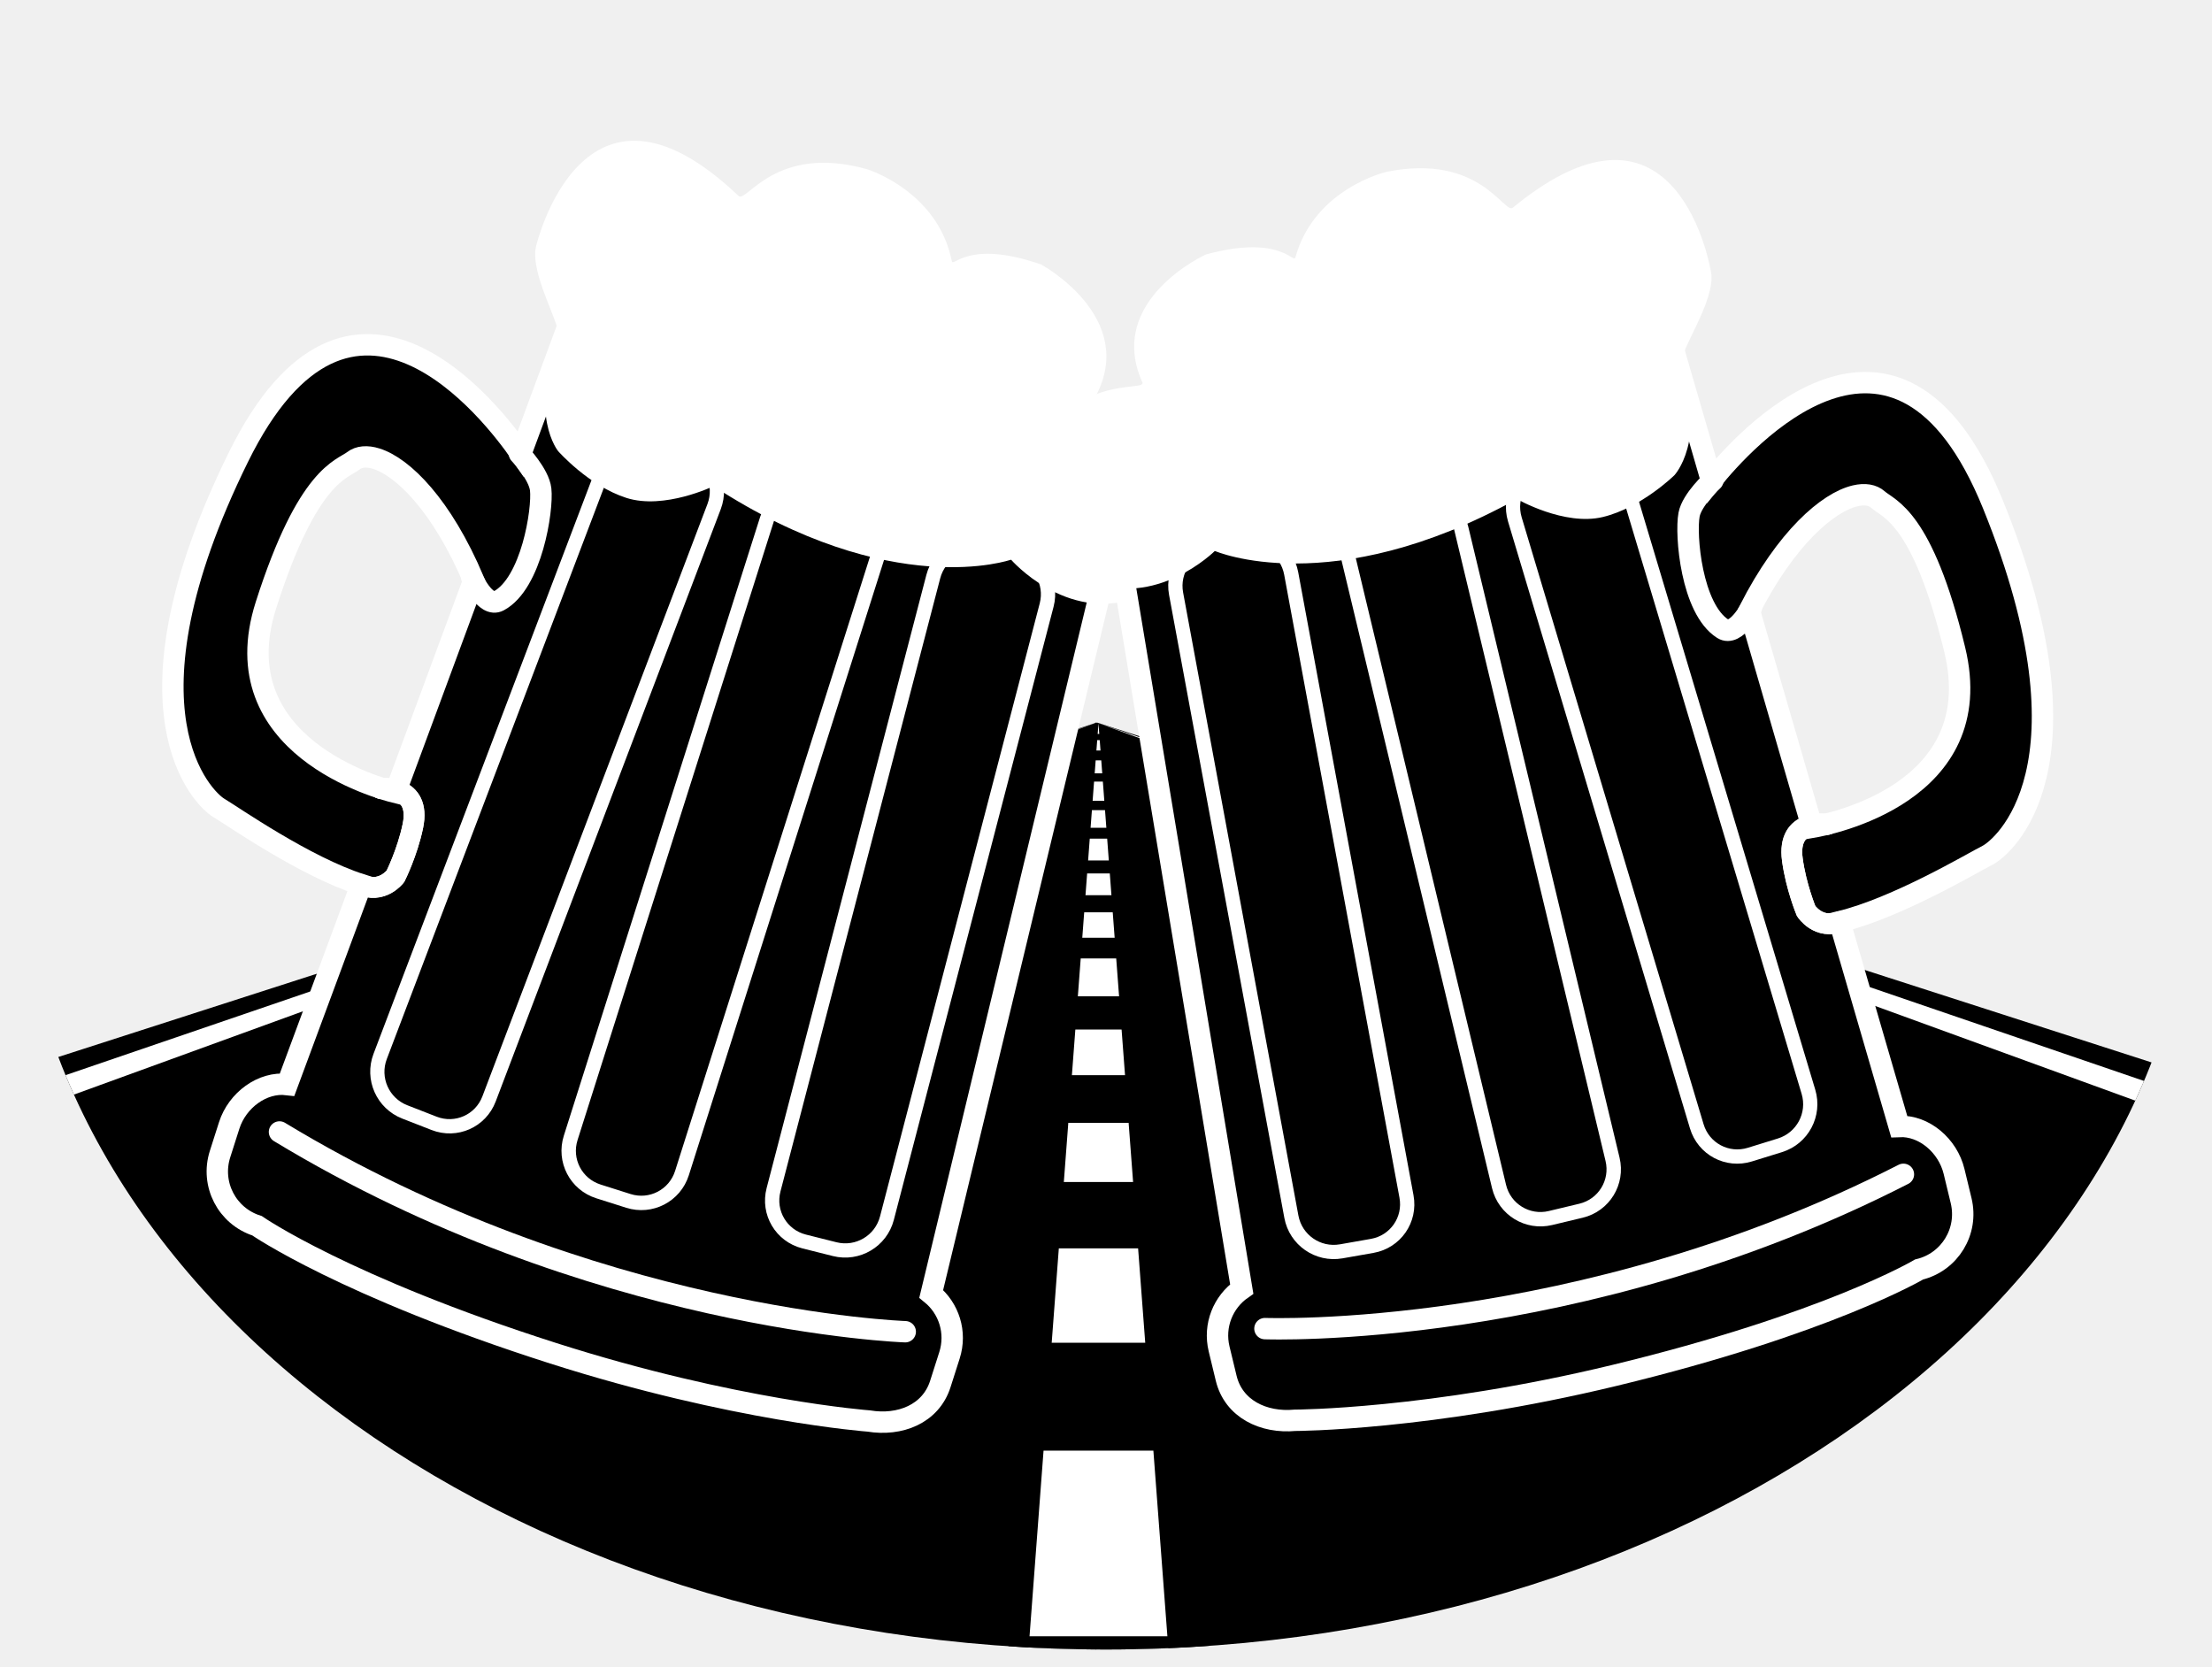
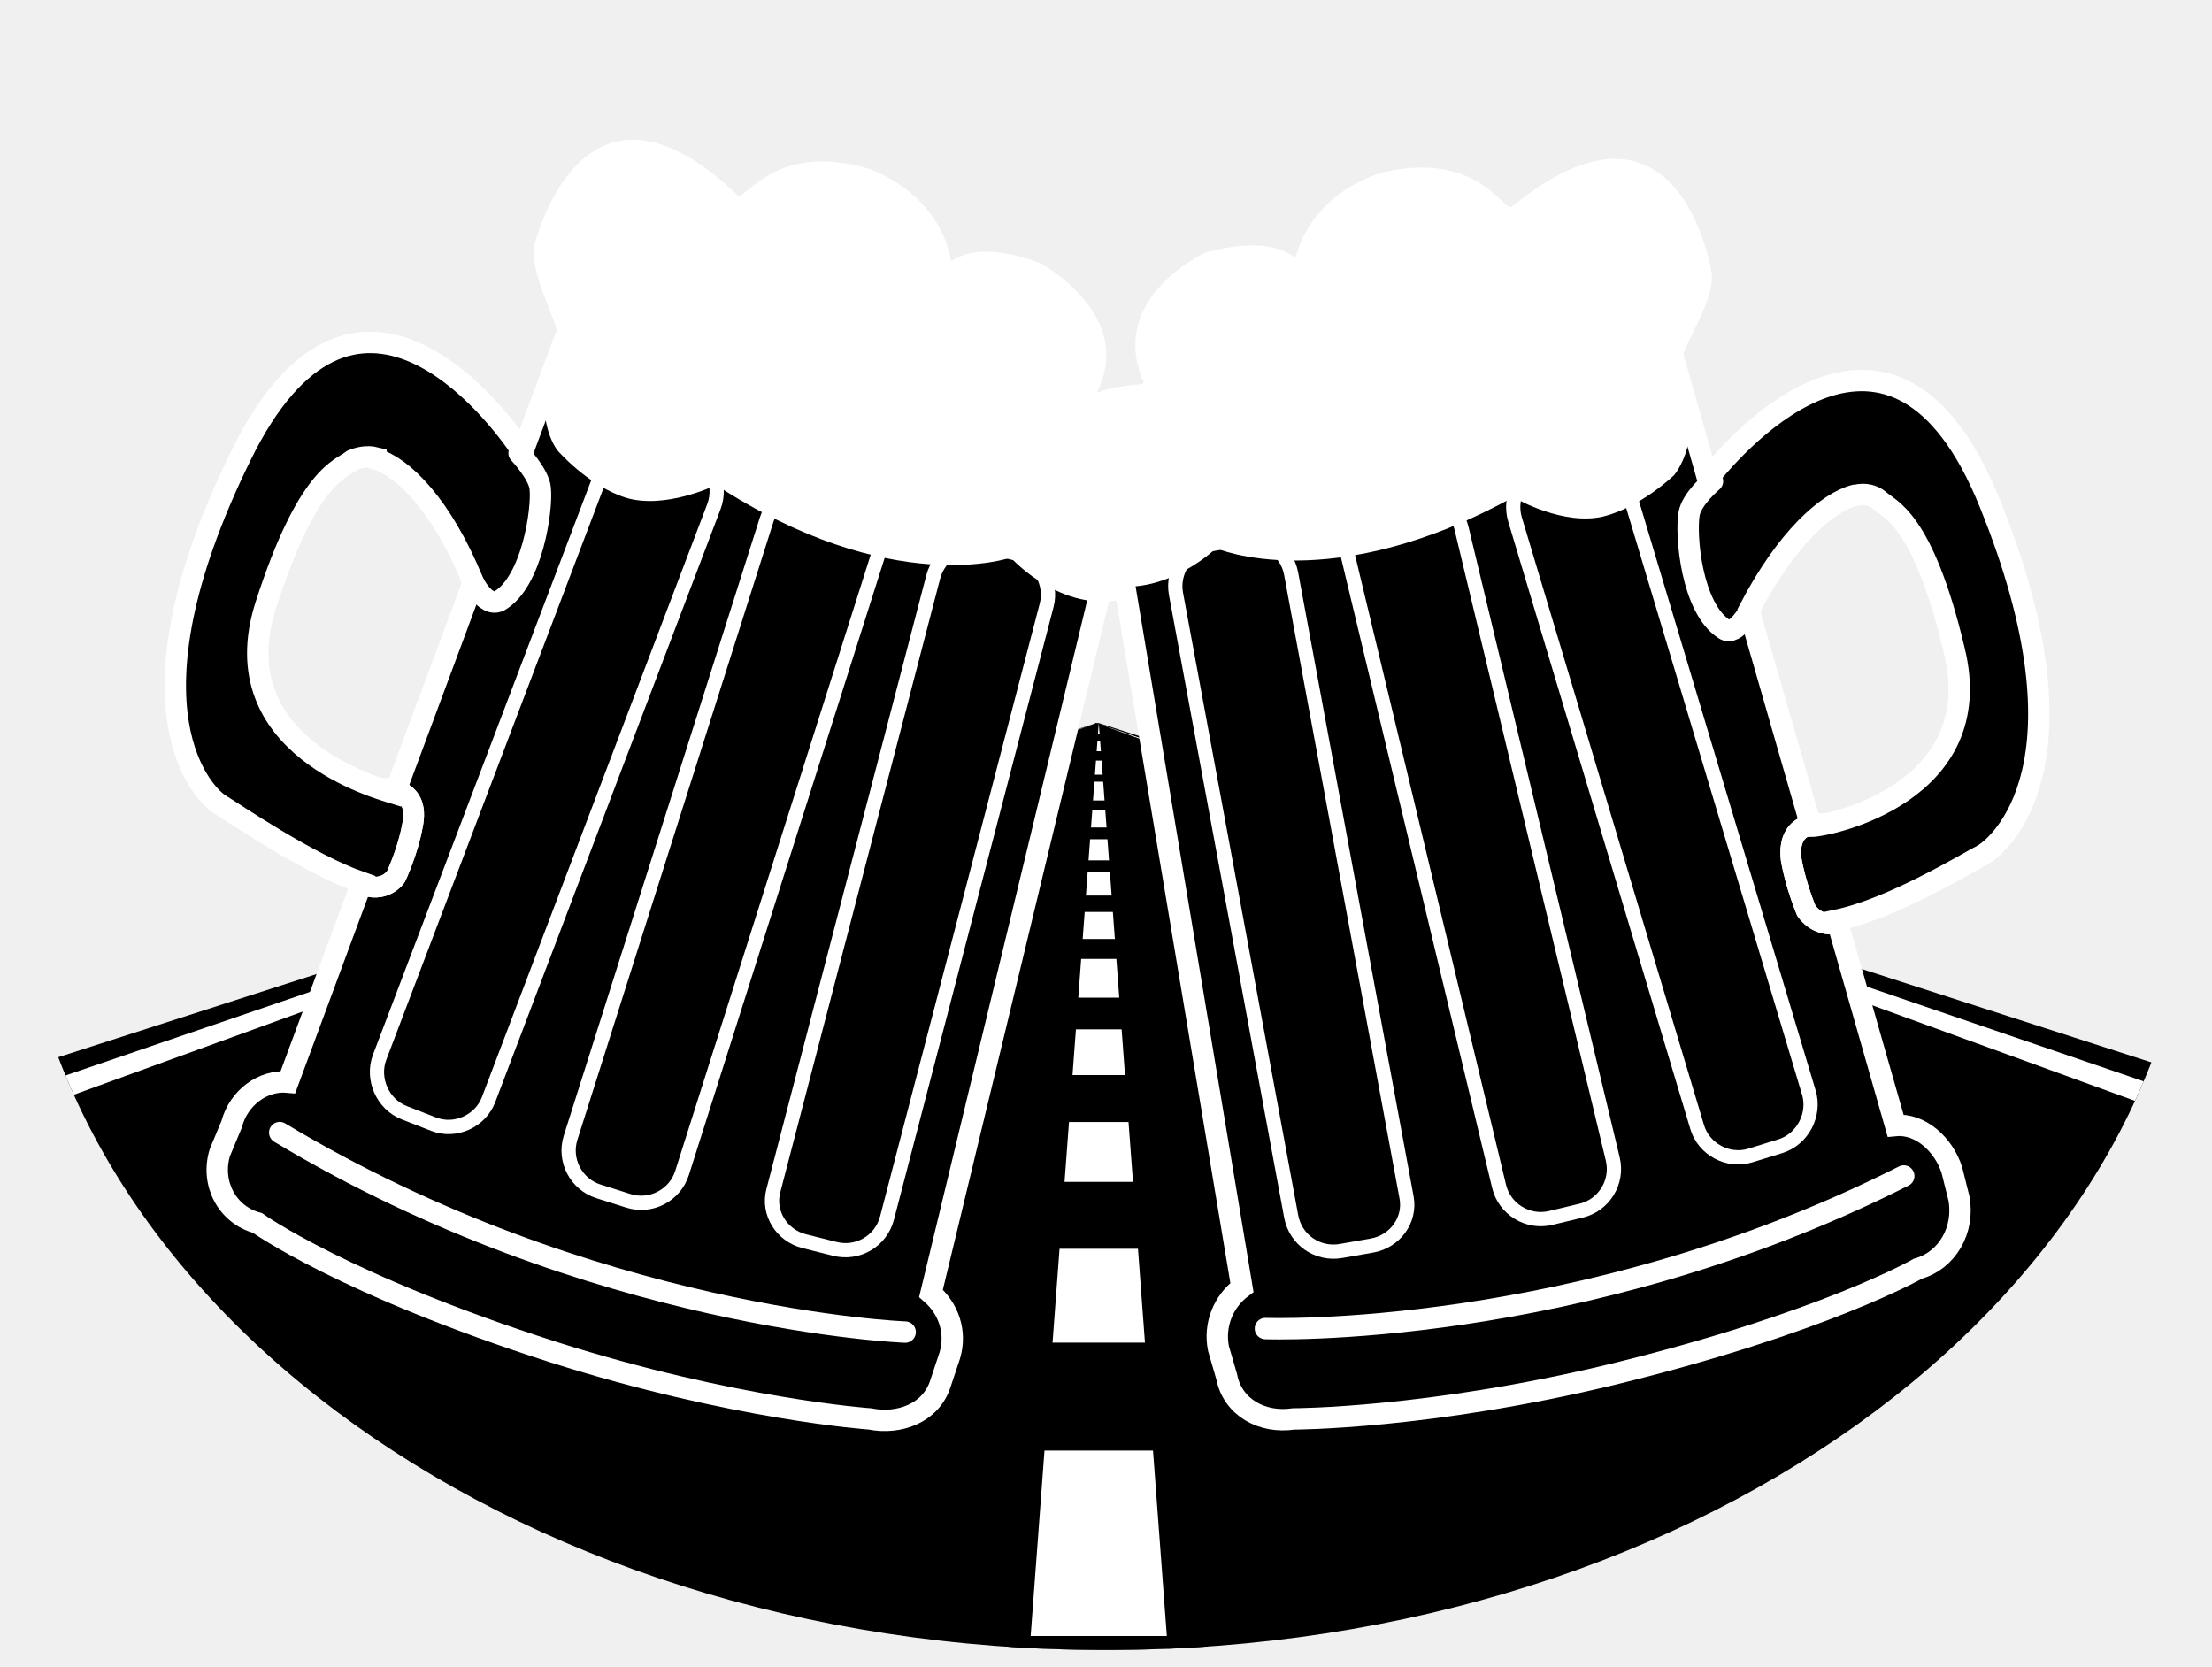
- <svg xmlns="http://www.w3.org/2000/svg" width="112.799" height="84.973" id="svg3473" version="1.1">
-   <defs id="defs3475">
-     <clipPath clipPathUnits="userSpaceOnUse" id="clipPath4569">
-       <ellipse style="fill:none;stroke:#000000;stroke-width:2.88;stroke-miterlimit:4;stroke-dasharray:none" id="ellipse4571" cx="395.611" cy="72.985" rx="92.81" ry="69.56" />
+ <svg xmlns="http://www.w3.org/2000/svg" width="112.8" height="85">
+   <defs>
+     <clipPath id="a">
+       <ellipse cx="395.6" cy="73" fill="none" stroke="#000" stroke-width="2.9" rx="92.8" ry="69.6" />
    </clipPath>
  </defs>
-   <g id="layer1" transform="translate(-339.2117,-30.4979)">
-     <g id="g4509" clip-path="url(#clipPath4569)" transform="matrix(0.5984048,0,0,0.5984048,158.8756,29.31029)">
-       <path id="path4185" d="m 394.895,63.571 -0.206,0 0,80.407 249.682,0 z" style="fill-opacity:1;stroke:none" />
-       <path id="path4187" d="m 394.834,63.564 235.018,80.42 -14.098,0 z" style="fill:#ffffff;stroke:none" />
-       <path style="fill-opacity:1;stroke:none" d="m 394.772,63.571 0.022,0 0,80.407 -249.682,0 z" id="path4189" />
-       <path id="path3422" d="m 388.893,144.094 6.076,-80.466 6.076,80.466" style="fill:#ffffff;fill-rule:evenodd;stroke:none;stroke-width:1px;stroke-linecap:butt;stroke-linejoin:miter;stroke-opacity:1" />
-       <path style="fill:#ffffff;stroke:none" d="m 394.787,63.564 -235.157,80.42 14.098,0 z" id="path4191" />
-       <g transform="matrix(0.6074827,0,0,0.6074827,97.20114,-286.1757)" id="g4531">
-         <g transform="matrix(-0.9526425,-0.3040924,-0.3040924,0.9526425,1167.142,170.7482)" id="g4533">
-           <path style="fill-opacity:1;stroke:#ffffff;stroke-width:3;stroke-miterlimit:3.9;stroke-dasharray:none;stroke-opacity:1" d="m 528.25,558.344 -8.5,116.781 c -2.973,1.165 -5.062,4.042 -5.062,7.438 l 0,4.219 c 0,4.432 3.614,7.361 8,8 0,0 18.382,4.406 45.031,4.406 30.707,0 45.031,-4.406 45.031,-4.406 4.432,0 8,-3.568 8,-8 l 0,-4.219 c 0,-3.727 -2.578,-7.277 -6,-7.938 l -1.375,-29.875 c 8.278,0.013 20.196,-3.692 22.344,-4.188 2.321,-0.536 18.205,-8.192 12.312,-47.656 C 642.731,557.412 615.839,576.2 610.438,580.375 l -1,-22.031 -81.188,0 z m 101.281,28.844 c 1.391,0.007 2.423,0.453 2.969,1.25 1.161,1.696 5.531,3.746 5.531,23.031 0,20.732 -23.017,19.656 -25.281,19.5 l -1.438,-31.656 c 7.46,-8.702 14.306,-12.145 18.219,-12.125 z" id="path4535" />
-           <path transform="matrix(0.9980209,0.06288341,-0.05410211,0.9985354,0,0)" style="fill:none;stroke:#ffffff;stroke-width:2;stroke-miterlimit:4;stroke-dasharray:none;stroke-opacity:1" d="m 570.219,537.477 4.41,0 c 3.32,0 5.993,2.673 5.993,5.993 l 0,88.882 c 0,3.32 -2.673,5.993 -5.993,5.993 l -4.41,0 c -3.32,0 -5.993,-2.673 -5.993,-5.993 l 0,-88.882 c 0,-3.32 2.673,-5.993 5.993,-5.993 z" id="rect4537" />
-           <path transform="matrix(-0.9980209,0.06288341,0.05410211,0.9985354,0,0)" style="fill:none;stroke:#ffffff;stroke-width:2;stroke-miterlimit:4;stroke-dasharray:none;stroke-opacity:1" d="m -560.583,608.689 4.41,0 c 3.32,0 5.993,2.673 5.993,5.993 l 0,88.882 c 0,3.32 -2.673,5.993 -5.993,5.993 l -4.41,0 c -3.32,0 -5.993,-2.673 -5.993,-5.993 l 0,-88.882 c 0,-3.32 2.673,-5.993 5.993,-5.993 z" id="rect4539" />
-           <path transform="matrix(-0.9999977,-0.00215243,-0.00177117,0.9999984,0,0)" style="fill:none;stroke:#ffffff;stroke-width:2.02;stroke-miterlimit:4;stroke-dasharray:none;stroke-opacity:1" d="m -569.784,571.389 4.404,0 c 3.315,0 5.984,2.669 5.984,5.984 l 0,91.047 c 0,3.315 -2.669,5.984 -5.984,5.984 l -4.404,0 c -3.315,0 -5.984,-2.669 -5.984,-5.984 l 0,-91.047 c 0,-3.315 2.669,-5.984 5.984,-5.984 z" id="rect4541" />
-           <path style="fill:none;stroke:#ffffff;stroke-width:3;stroke-linecap:round;stroke-linejoin:miter;stroke-miterlimit:3.9;stroke-dasharray:none;stroke-opacity:1" d="m 521.607,681.291 c 0,0 42.321,11.964 92.143,0" id="path4543" />
-           <path style="fill:none;stroke:#ffffff;stroke-width:2.918;stroke-linecap:round;stroke-linejoin:miter;stroke-miterlimit:4;stroke-dasharray:none;stroke-opacity:1" d="m 614.904,631.071 c 0,0 -5.306,-2.309 -5.927,3.646 -0.396,3.795 0.182,7.457 0.182,7.457 0,0 1.041,3.027 4.365,2.588" id="path4545" />
-           <path id="path4547" d="m 614.904,631.071 c 0,0 -5.306,-2.309 -5.927,3.646 -0.396,3.795 0.182,7.457 0.182,7.457 0,0 1.041,3.027 4.365,2.588" style="fill:none;stroke:#ffffff;stroke-width:2.918;stroke-linecap:round;stroke-linejoin:miter;stroke-miterlimit:4;stroke-dasharray:none;stroke-opacity:1" />
-           <path style="fill:none;stroke:#ffffff;stroke-width:3.013;stroke-linecap:round;stroke-linejoin:miter;stroke-miterlimit:4;stroke-dasharray:none;stroke-opacity:1" d="m 610.621,580.404 c 0,0 -3.474,1.895 -4.366,3.881 -1.174,2.615 -2.784,12.923 0.845,16.673 1.511,1.561 4.59,-1.955 4.59,-1.955" id="path4549" />
-           <path style="fill:#ffffff;stroke-width:2.754;stroke-linecap:butt;stroke-linejoin:miter;stroke-miterlimit:4;stroke-dasharray:none;stroke-opacity:1" d="m 583.297,576.476 c 0,0 5.565,5.286 11.129,5.286 5.565,0 11.129,-3.339 11.129,-3.339 0,0 5.502,-3.558 4.73,-15.024 -0.112,-1.669 6.661,-7.374 6.956,-11.407 0,0 2.302,-28.578 -24.902,-15.371 -1.39,0.675 -2.656,-8.558 -16.034,-9.05 0,0 -10.364,-0.133 -15.247,8.656 -0.492,0.885 -1.18,-3.64 -12.099,-3.345 0,0 -15.222,2.887 -12.886,15.345 0.295,1.574 -10.329,-4.131 -16.723,7.771 0,0 -5.509,11.116 2.754,17.411 8.263,6.296 18.296,0.197 18.296,0.197 0,0 14.182,10.754 42.897,2.868 z" id="path4551" />
-         </g>
-         <g id="g4553" transform="matrix(0.9720221,-0.2348895,0.2348895,0.9720221,-153.5217,121.0138)">
-           <path id="path4555" d="m 528.25,558.344 -8.5,116.781 c -2.973,1.165 -5.062,4.042 -5.062,7.438 l 0,4.219 c 0,4.432 3.614,7.361 8,8 0,0 18.382,4.406 45.031,4.406 30.707,0 45.031,-4.406 45.031,-4.406 4.432,0 8,-3.568 8,-8 l 0,-4.219 c 0,-3.727 -2.578,-7.277 -6,-7.938 l -1.375,-29.875 c 8.278,0.013 20.196,-3.692 22.344,-4.188 2.321,-0.536 18.205,-8.192 12.312,-47.656 C 642.731,557.412 615.839,576.2 610.438,580.375 l -1,-22.031 -81.188,0 z m 101.281,28.844 c 1.391,0.007 2.423,0.453 2.969,1.25 1.161,1.696 5.531,3.746 5.531,23.031 0,20.732 -23.017,19.656 -25.281,19.5 l -1.438,-31.656 c 7.46,-8.702 14.306,-12.145 18.219,-12.125 z" style="fill-opacity:1;stroke:#ffffff;stroke-width:3;stroke-miterlimit:3.9;stroke-dasharray:none;stroke-opacity:1" />
-           <path transform="matrix(0.9980209,0.06288341,-0.05410211,0.9985354,0,0)" style="fill:none;stroke:#ffffff;stroke-width:2;stroke-miterlimit:4;stroke-dasharray:none;stroke-opacity:1" d="m 570.219,537.477 4.41,0 c 3.32,0 5.993,2.673 5.993,5.993 l 0,88.882 c 0,3.32 -2.673,5.993 -5.993,5.993 l -4.41,0 c -3.32,0 -5.993,-2.673 -5.993,-5.993 l 0,-88.882 c 0,-3.32 2.673,-5.993 5.993,-5.993 z" id="rect4557" />
-           <path transform="matrix(-0.9980209,0.06288341,0.05410211,0.9985354,0,0)" style="fill:none;stroke:#ffffff;stroke-width:2;stroke-miterlimit:4;stroke-dasharray:none;stroke-opacity:1" d="m -560.583,608.689 4.41,0 c 3.32,0 5.993,2.673 5.993,5.993 l 0,88.882 c 0,3.32 -2.673,5.993 -5.993,5.993 l -4.41,0 c -3.32,0 -5.993,-2.673 -5.993,-5.993 l 0,-88.882 c 0,-3.32 2.673,-5.993 5.993,-5.993 z" id="rect4559" />
-           <path transform="matrix(-0.9999977,-0.00215243,-0.00177117,0.9999984,0,0)" style="fill:none;stroke:#ffffff;stroke-width:2.02;stroke-miterlimit:4;stroke-dasharray:none;stroke-opacity:1" d="m -569.784,571.389 4.404,0 c 3.315,0 5.984,2.669 5.984,5.984 l 0,91.047 c 0,3.315 -2.669,5.984 -5.984,5.984 l -4.404,0 c -3.315,0 -5.984,-2.669 -5.984,-5.984 l 0,-91.047 c 0,-3.315 2.669,-5.984 5.984,-5.984 z" id="rect4561" />
-           <path id="path4563" d="m 521.607,681.291 c 0,0 42.321,11.964 92.143,0" style="fill:none;stroke:#ffffff;stroke-width:3;stroke-linecap:round;stroke-linejoin:miter;stroke-miterlimit:3.9;stroke-dasharray:none;stroke-opacity:1" />
-           <path id="path4565" d="m 614.904,631.071 c 0,0 -5.306,-2.309 -5.927,3.646 -0.396,3.795 0.182,7.457 0.182,7.457 0,0 1.041,3.027 4.365,2.588" style="fill:none;stroke:#ffffff;stroke-width:2.918;stroke-linecap:round;stroke-linejoin:miter;stroke-miterlimit:4;stroke-dasharray:none;stroke-opacity:1" />
-           <path style="fill:none;stroke:#ffffff;stroke-width:2.918;stroke-linecap:round;stroke-linejoin:miter;stroke-miterlimit:4;stroke-dasharray:none;stroke-opacity:1" d="m 614.904,631.071 c 0,0 -5.306,-2.309 -5.927,3.646 -0.396,3.795 0.182,7.457 0.182,7.457 0,0 1.041,3.027 4.365,2.588" id="path4567" />
-           <path id="path4569" d="m 610.621,580.404 c 0,0 -3.474,1.895 -4.366,3.881 -1.174,2.615 -2.784,12.923 0.845,16.673 1.511,1.561 4.59,-1.955 4.59,-1.955" style="fill:none;stroke:#ffffff;stroke-width:3.013;stroke-linecap:round;stroke-linejoin:miter;stroke-miterlimit:4;stroke-dasharray:none;stroke-opacity:1" />
-           <path id="path4571" d="m 583.297,576.476 c 0,0 5.565,5.286 11.129,5.286 5.565,0 11.129,-3.339 11.129,-3.339 0,0 5.502,-3.558 4.73,-15.024 -0.112,-1.669 6.661,-7.374 6.956,-11.407 0,0 2.302,-28.578 -24.902,-15.371 -1.39,0.675 -2.656,-8.558 -16.034,-9.05 0,0 -10.364,-0.133 -15.247,8.656 -0.492,0.885 -1.18,-3.64 -12.099,-3.345 0,0 -15.222,2.887 -12.886,15.345 0.295,1.574 -10.329,-4.131 -16.723,7.771 0,0 -5.509,11.116 2.754,17.411 8.263,6.296 18.296,0.197 18.296,0.197 0,0 14.182,10.754 42.897,2.868 z" style="fill:#ffffff;stroke-width:2.754;stroke-linecap:butt;stroke-linejoin:miter;stroke-miterlimit:4;stroke-dasharray:none;stroke-opacity:1" />
-         </g>
-       </g>
-       <path style="stroke:none" d="m 387.295,141.421 17.059,0 0,2.74 -17.059,0 z" id="rect3434" />
-       <path style="stroke:none" d="m 389.594,116.407 12.374,0 0,9.192 -12.374,0 z" id="rect3436" />
-       <path style="stroke:none" d="m 390.566,102.707 9.546,0 0,5.657 -9.546,0 z" id="rect3438" />
-       <path style="stroke:none" d="m 390.831,93.603 8.839,0 0,4.066 -8.839,0 z" id="rect3440" />
-       <path style="stroke:none" d="m 391.538,86.886 6.718,0 0,2.828 -6.718,0 z" id="rect3442" />
-       <path style="stroke:none" d="m 391.45,81.892 7.601,0 0,1.768 -7.601,0 z" id="rect3444" />
-       <path style="stroke:none" d="m 391.626,78.268 7.248,0 0,1.458 -7.248,0 z" id="rect3446" />
-       <path style="stroke:none" d="m 392.555,75.307 4.729,0 0,1.105 -4.729,0 z" id="rect3448" />
-       <path style="stroke:none" d="m 393.041,72.523 3.845,0 0,0.928 -3.845,0 z" id="rect3450" />
-       <path style="stroke:none" d="m 393.306,70.225 3.226,0 0,0.795 -3.226,0 z" id="rect3452" />
-       <path style="stroke:none" d="m 393.925,67.882 2.298,0 0,0.707 -2.298,0 z" id="rect3454" />
-       <path style="stroke:none" d="m 394.013,65.938 1.812,0 0,0.84 -1.812,0 z" id="rect3456" />
-       <path style="stroke:none" d="m 394.278,64.524 1.193,0 0,0.53 -1.193,0 z" id="rect3458" />
+   <g transform="translate(-339.212 -30.498)">
+     <g clip-path="url(#a)" transform="matrix(.5984 0 0 .5984 158.876 29.31)">
+       <path d="M395 63.6h-.3V144h249.7z" />
+       <path fill="#fff" d="M394.8 63.6l235 80.4h-14z" />
+       <path d="M394.8 63.6V144H145z" />
+       <path fill="#fff" fill-rule="evenodd" d="M389 144l6-80.4 6 80.5" />
+       <path fill="#fff" d="M394.8 63.6L159.6 144h14z" />
+       <path stroke="#fff" stroke-width="1.822" stroke-miterlimit="3.9" d="M397.4 43l-16.7 69.2c1.5 1.3 2.2 3.3 1.6 5.3l-.8 2.4c-.8 2.5-3.5 3.5-6 3 0 0-11.6-.8-27-5.7-17.8-5.7-25.2-11-25.2-11-2.6-.7-4-3.4-3.2-6l1-2.4c.6-2.3 2.7-3.8 4.8-3.6l6.3-17c-4.6-1.6-11-6-12-6.6-1.3-.7-9-8 1.7-29.8 9.6-19.6 21.7-3.8 24-.3l4.7-12.6 47 15zm-64-2c-.8-.2-1.5 0-2 .2-1 .8-3.8 1.2-7.4 12.4-3.8 12 9.7 15.6 11 16l6.7-18c-2.7-6.6-6-9.8-8.3-10.5z" />
+       <path fill="none" stroke="#fff" stroke-width="2" d="M570.2 537.5h4.4c3.3 0 6 2.7 6 6v89c0 3.2-2.7 5.8-6 5.8h-4.4c-3.3 0-6-2.6-6-6v-88.8c0-3.3 2.7-6 6-6z" transform="matrix(-.5892 -.14797 -.15315 .58786 806.22 -182.45)" />
+       <path fill="none" stroke="#fff" stroke-width="2" d="M-560.6 608.7h4.4c3.3 0 6 2.7 6 6v89c0 3.2-2.7 6-6 6h-4.4c-3.3 0-6-2.8-6-6v-89c0-3.3 2.7-6 6-6z" transform="matrix(.56595 .22076 -.21577 .56787 806.22 -182.45)" />
+       <path fill="none" stroke="#fff" stroke-width="2" d="M-569.8 571.4h4.4c3.3 0 6 2.7 6 6v91c0 3.3-2.7 6-6 6h-4.4c-3.3 0-6-2.7-6-6v-91c0-3.3 2.7-6 6-6z" transform="matrix(.5791 .18348 -.1837 .57904 806.22 -182.45)" />
+       <path fill="none" stroke="#fff" stroke-width="1.822" stroke-miterlimit="3.9" d="M378.5 115.5s-26.7-1-53.3-17" stroke-linecap="round" />
+       <path fill="none" stroke="#fff" stroke-width="1.762" d="M333.8 69.2s3.5-.4 2.7 3.2c-.4 2.2-1.4 4.3-1.4 4.3s-1 1.5-3 .6" stroke-linecap="round" />
+       <path fill="none" stroke="#fff" stroke-width="1.762" d="M333.8 69.2s3.5-.4 2.7 3.2c-.4 2.2-1.4 4.3-1.4 4.3s-1 1.5-3 .6" stroke-linecap="round" />
+       <path fill="none" stroke="#fff" stroke-width="1.822" d="M345.6 40.6s1.7 1.8 1.8 3c.2 1.8-.7 8-3.5 9.6-1.3.6-2.4-2-2.4-2" stroke-linecap="round" />
+       <path fill="#fff" d="M362.2 43.4s-4.2 2-7.5 1c-3.2-1-5.8-4-5.8-4s-2.6-3 0-9.5c.3-1-2.5-5.6-2-8 0 0 4-17 17.3-4.3.7.6 3-4.5 11-2.3 0 0 6 1.8 7.2 7.8 0 .6 1.3-2 7.6.3 0 0 8.4 4.5 4.7 11.3-.4.8 6.8-.5 8.3 7.6 0 0 1 7.4-5 9.5-5.8 2-10.5-3.3-10.5-3.3s-10.2 3.6-25.3-6.3z" />
+       <path stroke="#fff" stroke-width="1.822" stroke-miterlimit="3.9" d="M395.5 41.7l11.7 70c-1.6 1.2-2.4 3.2-2 5.2l.7 2.4c.5 2.6 3 4 5.7 3.6 0 0 11.5 0 27.2-3.8 18-4.4 26-9 26-9 2.5-.7 4-3.3 3.5-6l-.6-2.4c-.7-2.2-2.7-4-4.8-3.8l-5-17.5c4.8-1 11.3-5 12.5-5.6 1.3-.8 9.6-7.6.5-30-8.2-20.2-21.4-5.3-24-2l-3.7-13-48 11.7zm64 2.5c.8-.2 1.5 0 2 .4.8.8 3.7 1.4 6.4 12.8 3 12.2-10.8 15-12.2 15L450.4 54c3.2-6.2 6.7-9.2 9-9.8z" />
+       <path fill="none" stroke="#fff" stroke-width="2" d="M570.2 537.5h4.4c3.3 0 6 2.7 6 6v89c0 3.2-2.7 5.8-6 5.8h-4.4c-3.3 0-6-2.6-6-6v-88.8c0-3.3 2.7-6 6-6z" transform="matrix(.5983 -.10528 .11054 .59734 3.94 -212.662)" />
+       <path fill="none" stroke="#fff" stroke-width="2" d="M-560.6 608.7h4.4c3.3 0 6 2.7 6 6v89c0 3.2-2.7 6-6 6h-4.4c-3.3 0-6-2.8-6-6v-89c0-3.3 2.7-6 6-6z" transform="matrix(-.58035 .17954 .17443 .5819 3.94 -212.662)" />
+       <path fill="none" stroke="#fff" stroke-width="2" d="M-569.8 571.4h4.4c3.3 0 6 2.7 6 6v91c0 3.3-2.7 6-6 6h-4.4c-3.3 0-6-2.7-6-6v-91c0-3.3 2.7-6 6-6z" transform="matrix(-.5908 .14142 .14165 .59074 3.94 -212.662)" />
+       <path fill="none" stroke="#fff" stroke-width="1.822" stroke-miterlimit="3.9" d="M409.2 115.2s26.7 1 54.4-13" stroke-linecap="round" />
+       <path fill="none" stroke="#fff" stroke-width="1.762" d="M457 72.2s-3.4-.6-3 3c.4 2.3 1.3 4.4 1.3 4.4s1 1.6 3 1" stroke-linecap="round" />
+       <path fill="none" stroke="#fff" stroke-width="1.762" d="M457 72.2s-3.4-.6-3 3c.4 2.3 1.3 4.4 1.3 4.4s1 1.6 3 1" stroke-linecap="round" />
+       <path fill="none" stroke="#fff" stroke-width="1.822" d="M447.3 43s-1.8 1.5-2 2.8c-.3 1.8.2 8 3 9.8 1 .7 2.3-1.8 2.3-1.8" stroke-linecap="round" />
+       <path fill="#fff" d="M430.6 44.5s4 2.3 7.4 1.5c3.2-.8 6-3.5 6-3.5s2.8-3 .7-9.6c-.3-1 3-5.4 2.5-7.8 0 0-2.7-17.2-17-5.5-.6.6-2.7-4.7-10.7-3 0 0-6 1.3-7.7 7.2-.2.5-1.3-2-7.7-.3 0 0-8.4 3.8-5.3 11 .4.8-6.7-1-8.8 6.8 0 0-1.7 7.4 4 10 5.8 2.5 11-2.6 11-2.6s9.8 4.3 25.6-4.5z" />
+       <path d="M387.3 141.4h17v2.8h-17zM389.6 116.4H402v9.2h-12.4zM390.6 102.7h9.5v5.7h-9.4zM390.8 93.6h9v4h-9zM391.5 87h6.8v2.7h-6.8zM391.4 82h7.7v1.7h-7.6zM391.6 78.3h7.3v1.4h-7.4zM392.6 75.3h4.7v1h-4.7zM393 72.5h4v1h-4zM393.3 70.2h3.2v.8h-3.2zM394 68h2.2v.6H394zM394 66h1.8v.8H394zM394.3 64.5h1.2v.6h-1.2z" />
    </g>
-     <ellipse ry="41.625" rx="55.538" cy="72.985" cx="395.611" id="ellipse4507" style="fill:none;stroke-width:1.723;stroke-miterlimit:4;stroke-dasharray:none" />
+     <ellipse cx="395.6" cy="73" fill="none" ry="41.6" rx="55.5" />
  </g>
</svg>
